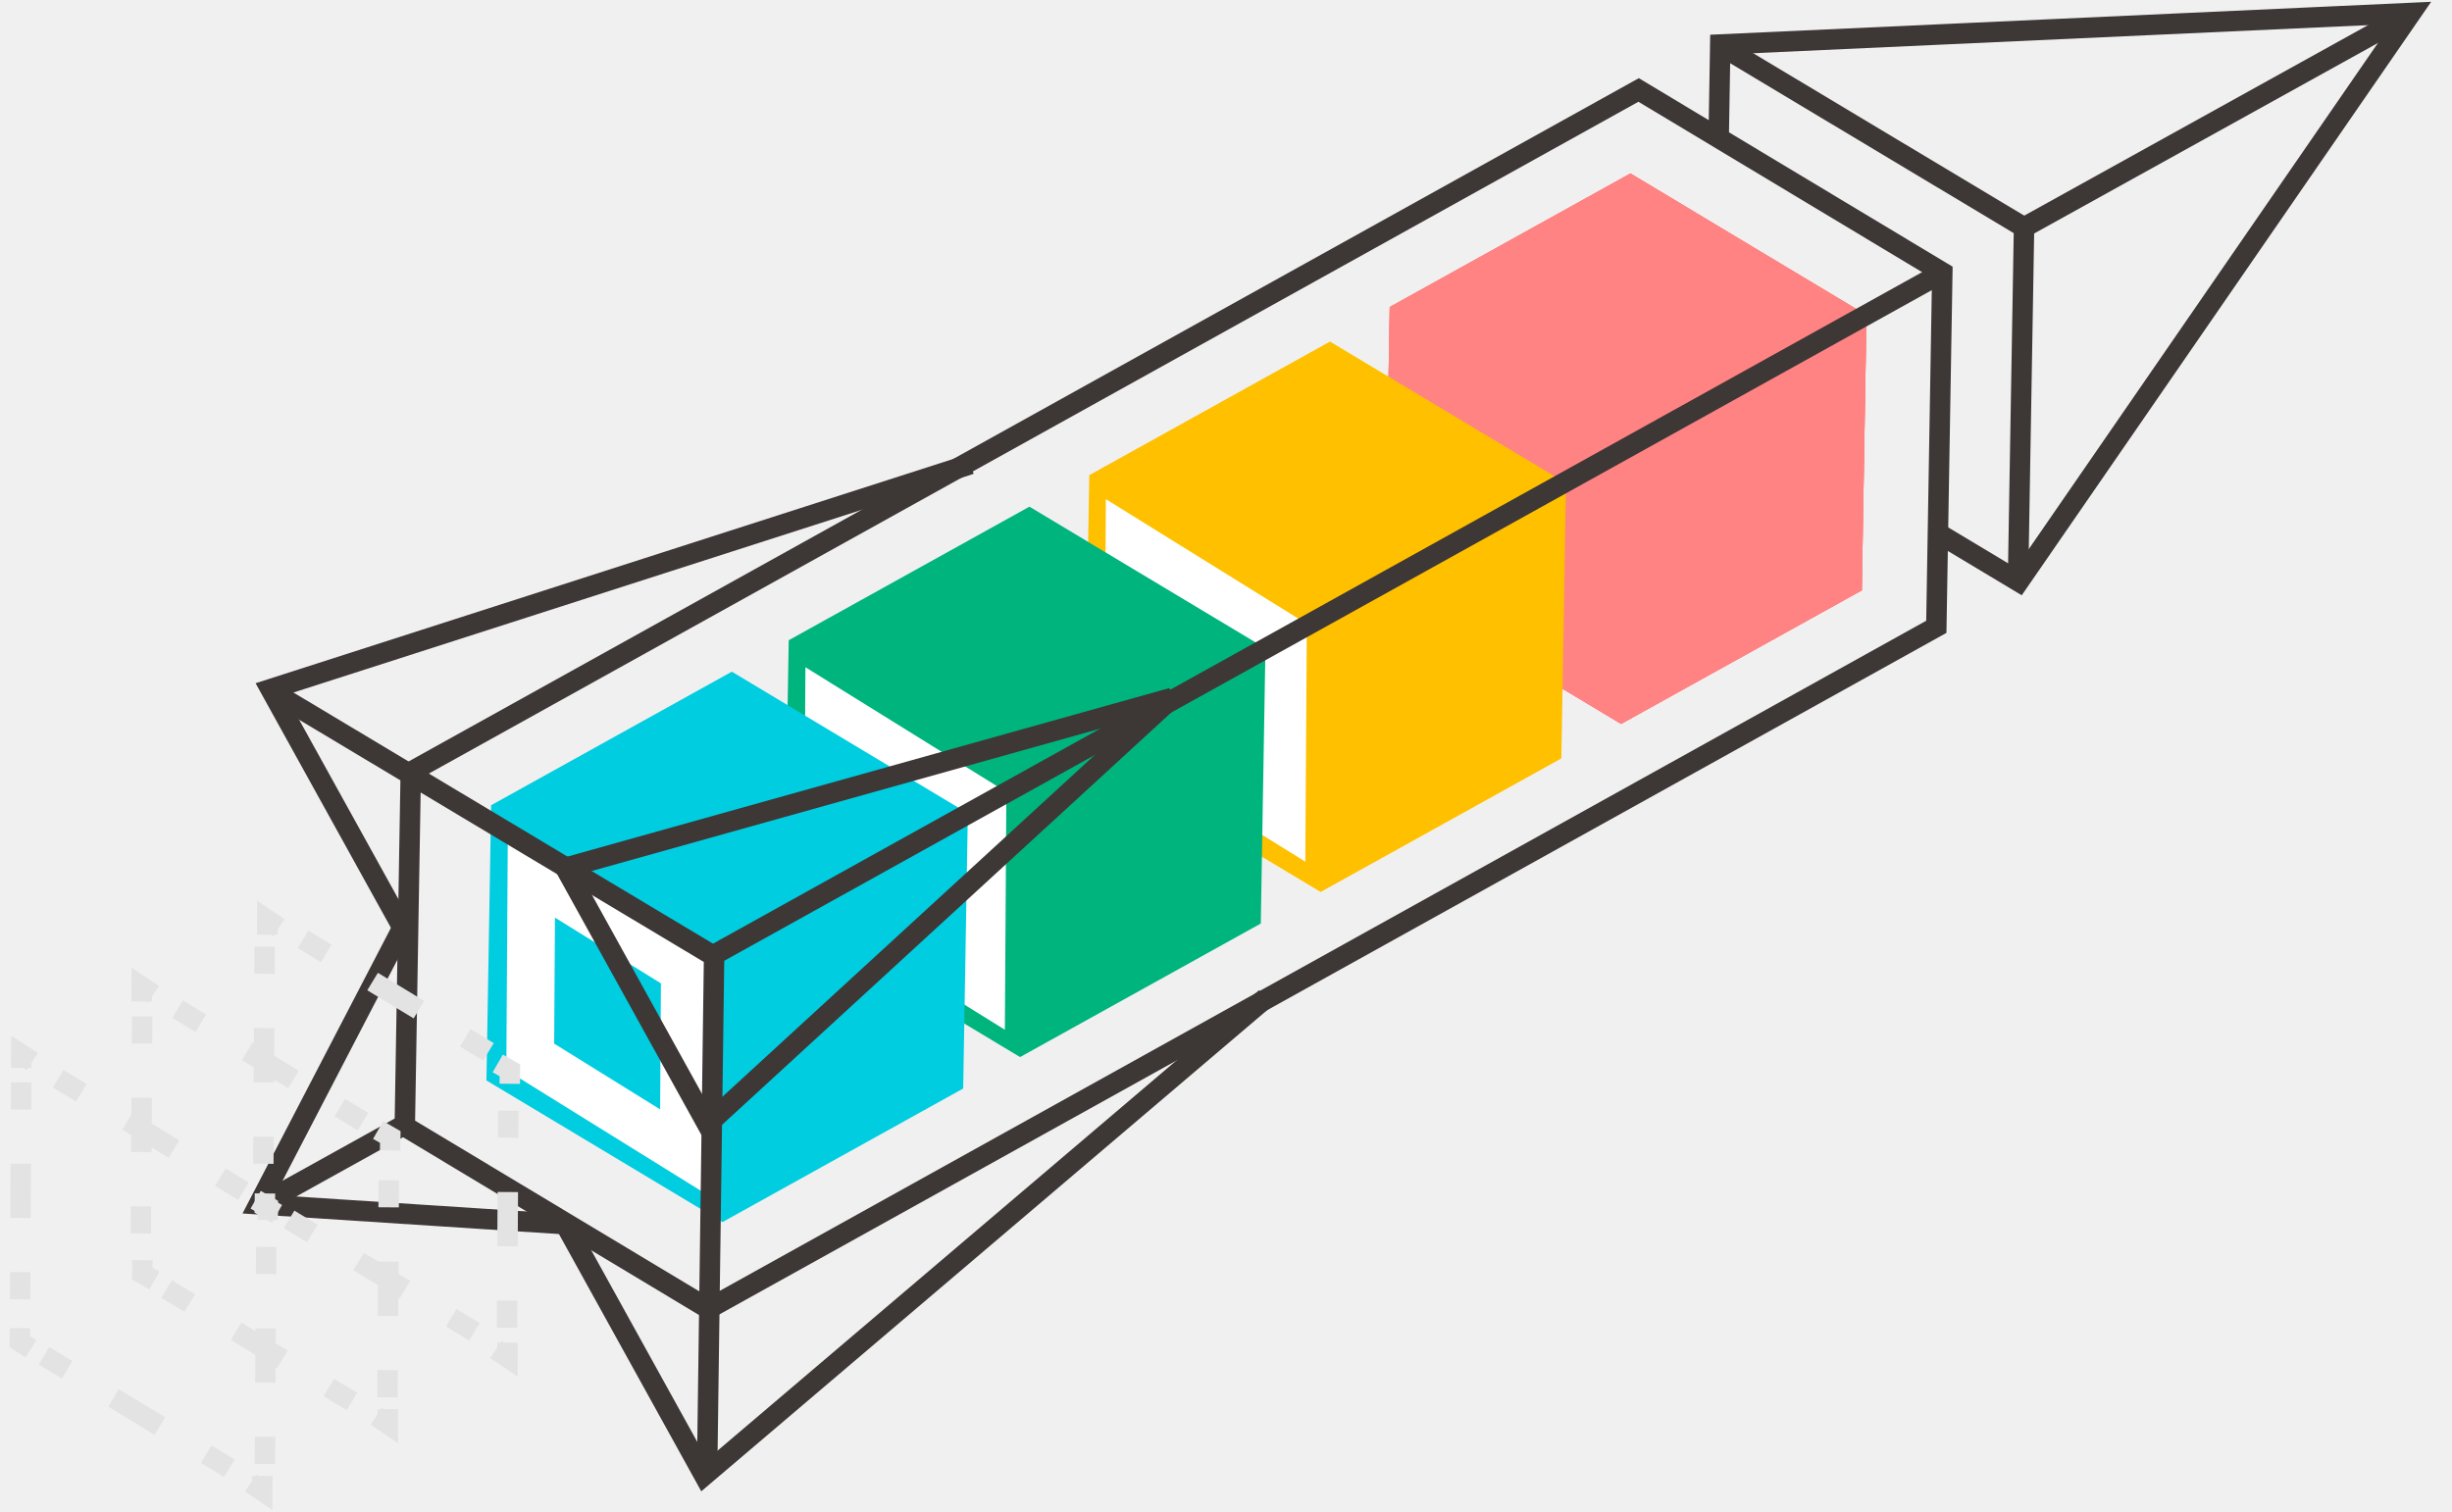
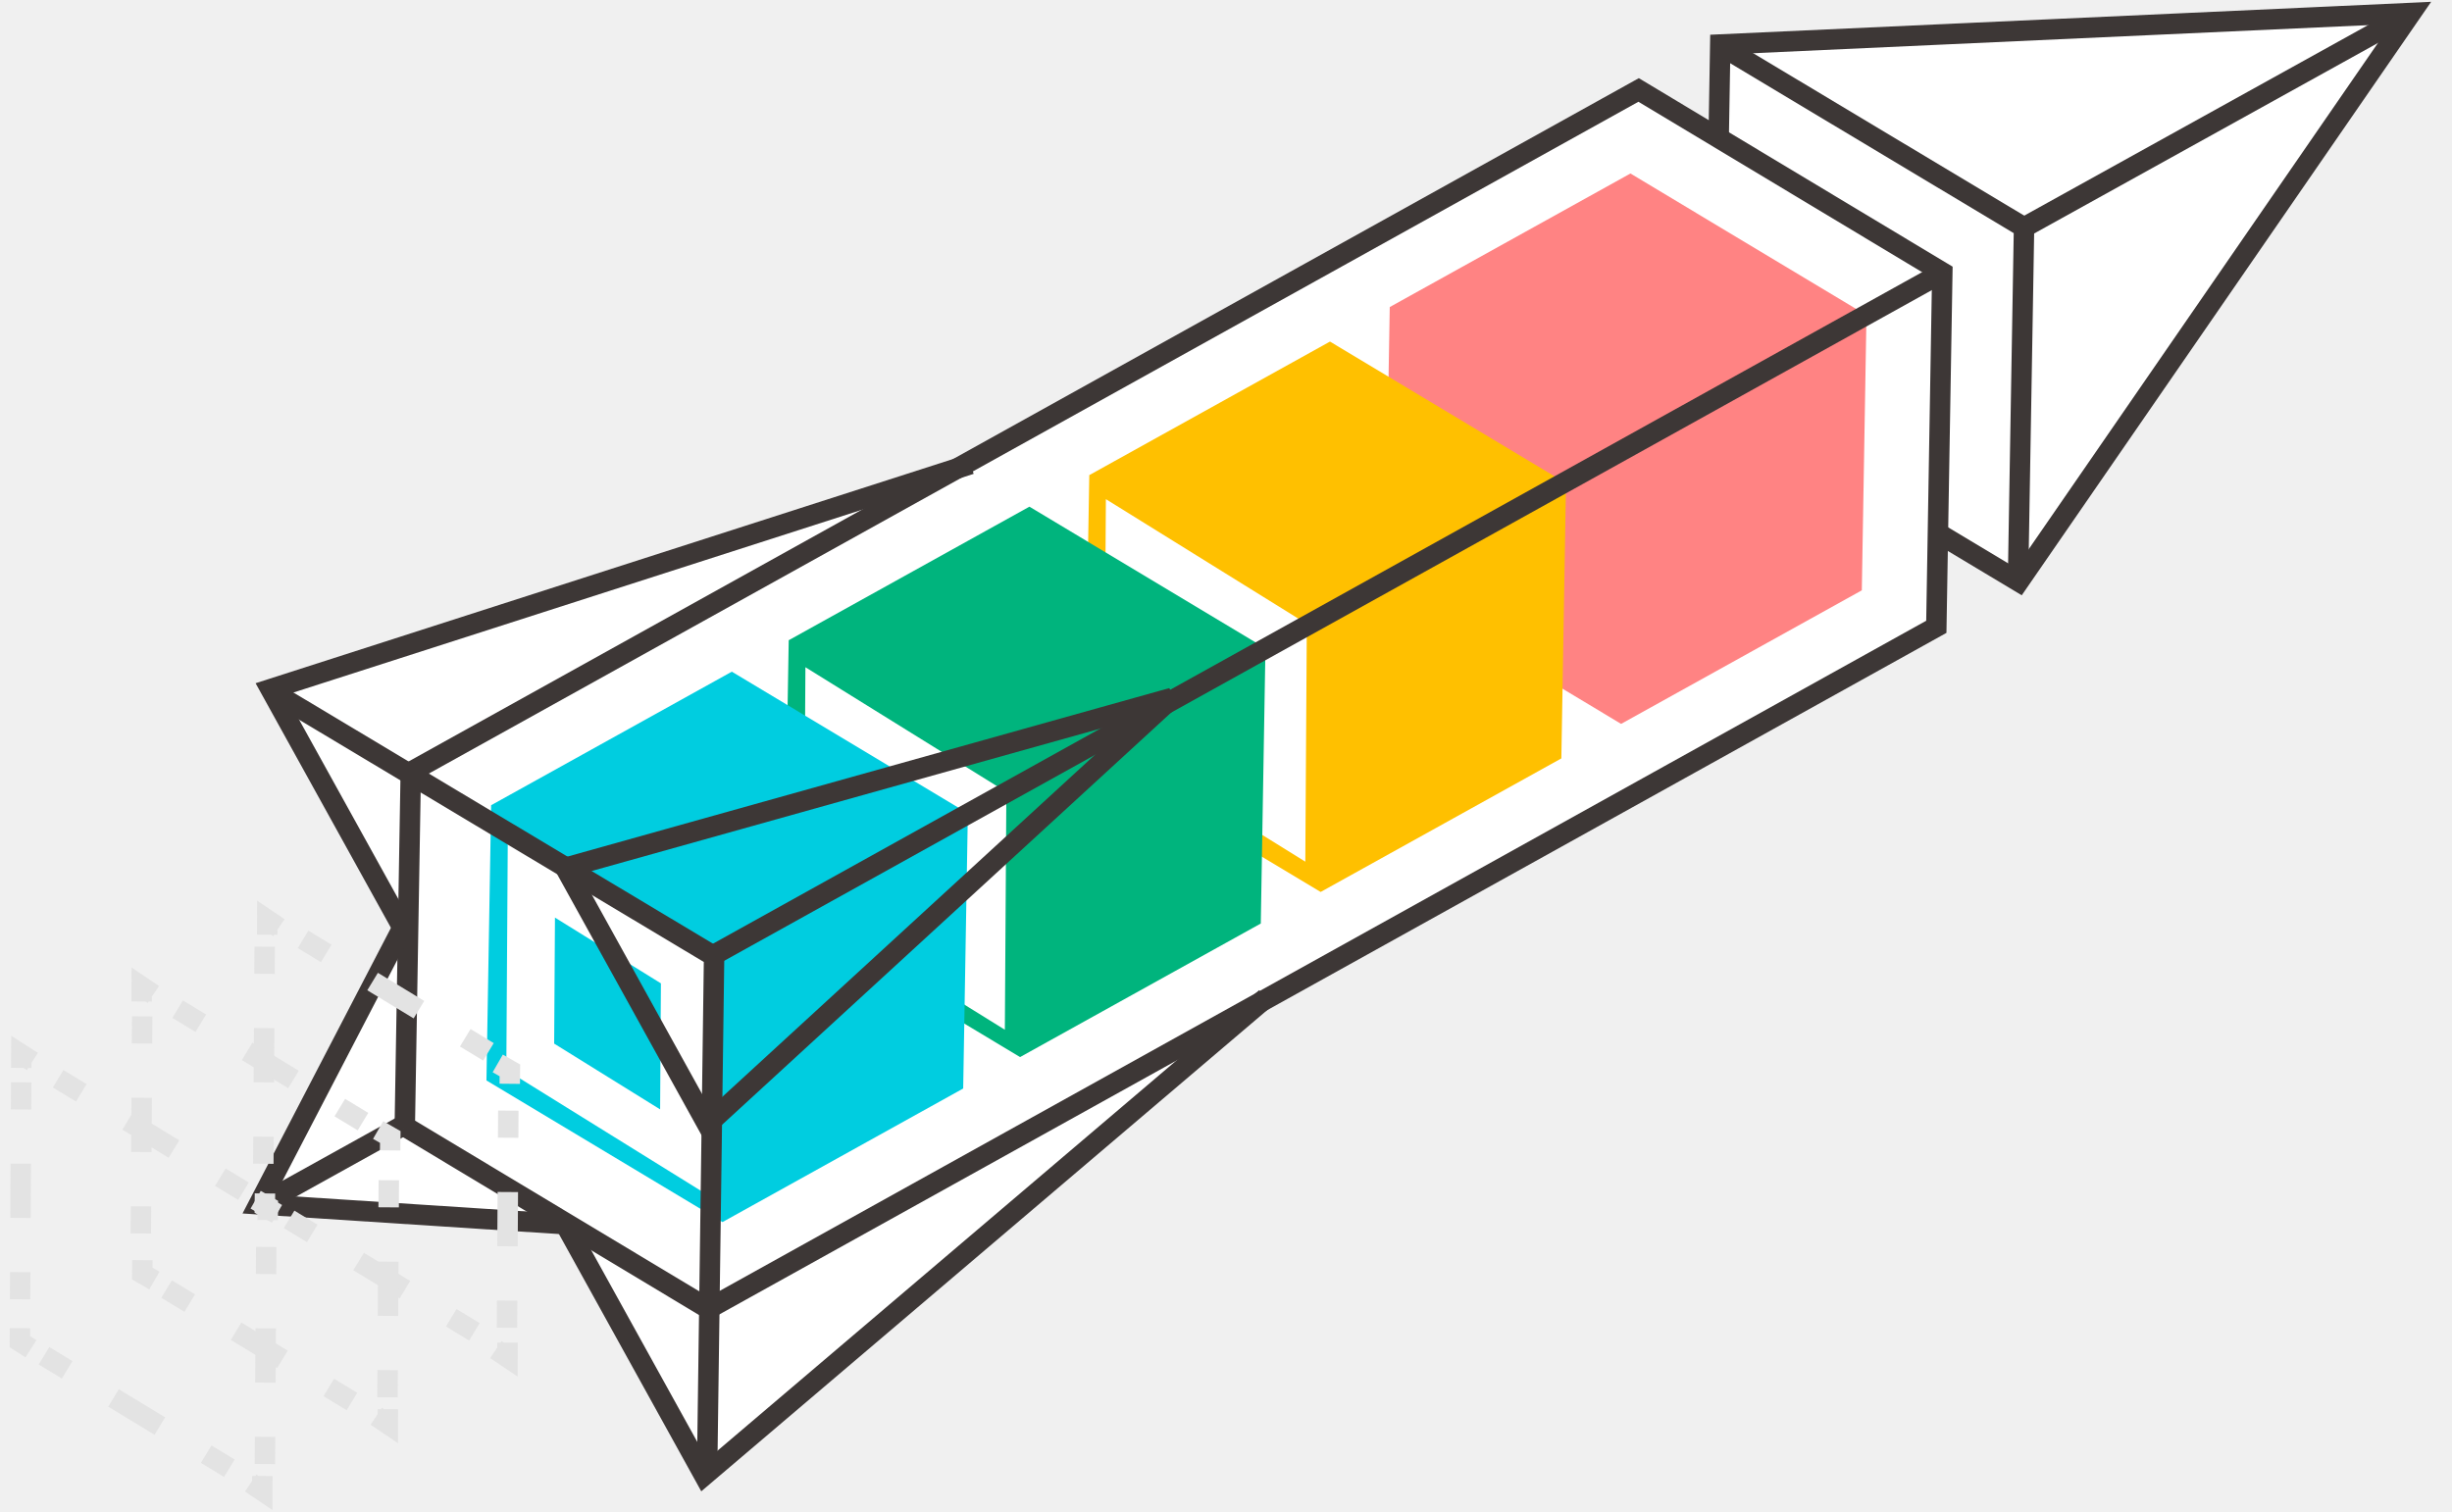
<svg xmlns="http://www.w3.org/2000/svg" xmlns:xlink="http://www.w3.org/1999/xlink" viewBox="0 0 720 444" version="1.1">
  <g id="Canvas" transform="translate(-291 335)">
-     <use xlink:href="#ship-rocket0_fill" transform="matrix(0.999391 -0.0348995 0.0348995 0.999391 693.612 -281.384)" fill="#FF8383" />
-     <use xlink:href="#ship-rocket0_fill" transform="matrix(0.999391 -0.0348995 0.0348995 0.999391 693.612 -281.384)" fill="#FF8383" />
-     <use xlink:href="#ship-rocket0_fill" transform="matrix(0.999391 -0.0348995 0.0348995 0.999391 693.612 -281.384)" fill="#FF8383" />
+     <use xlink:href="#ship-rocket_polygon" transform="matrix(1, 0, 0, 1, 291, -335)" fill="#FFFFFF" />
    <use xlink:href="#ship-rocket0_fill" transform="matrix(0.999391 -0.0348995 0.0348995 0.999391 693.612 -281.384)" fill="#FF8383" />
    <use xlink:href="#ship-rocket2_fill" transform="matrix(0.999391 -0.0348995 0.0348995 0.999391 605.385 -232.018)" fill="#FFC000" />
    <use xlink:href="#ship-rocket3_stroke" transform="matrix(0.999391 -0.0348995 0.0348995 0.999391 620.448 -175.779)" fill="#FFFFFF" />
    <use xlink:href="#ship-rocket4_fill" transform="matrix(0.999391 -0.0348995 0.0348995 0.999391 517.127 -183.524)" fill="#00B47D" />
    <use xlink:href="#ship-rocket5_stroke" transform="matrix(0.999391 -0.0348995 0.0348995 0.999391 532.221 -126.412)" fill="#FFFFFF" />
    <use xlink:href="#ship-rocket6_fill" transform="matrix(0.999391 -0.0348995 0.0348995 0.999391 429.741 -135.06)" fill="#00CDE0" />
    <use xlink:href="#ship-rocket7_stroke" transform="matrix(0.999391 -0.0348995 0.0348995 0.999391 444.836 -77.9482)" fill="#FFFFFF" />
    <use xlink:href="#ship-rocket8_stroke" transform="matrix(0.999391 -0.0348995 0.0348995 0.999391 455.463 -123.732)" fill="#3D3736" />
    <use xlink:href="#ship-rocket9_stroke" transform="matrix(0.999391 -0.0348995 0.0348995 0.999391 399.684 -295.573)" fill="#3D3736" />
    <use xlink:href="#ship-rocket10_stroke" transform="matrix(0.999391 -0.0348995 0.0348995 0.999391 364.204 -61.1595)" fill="#3D3736" />
    <use xlink:href="#ship-rocket11_stroke" transform="matrix(0.999391 -0.0348995 0.0348995 0.999391 370.459 -132.116)" fill="#3D3736" />
    <use xlink:href="#ship-rocket12_stroke" transform="matrix(0.999391 -0.0348995 0.0348995 0.999391 494.122 -242.105)" fill="#3D3736" />
    <use xlink:href="#ship-rocket13_stroke" transform="matrix(0.999391 -0.0348995 0.0348995 0.999391 794.596 -324.059)" fill="#3D3736" />
    <use xlink:href="#ship-rocket14_stroke" transform="matrix(0.999391 -0.0348995 0.0348995 0.999391 795.906 -321.805)" fill="#3D3736" />
    <use xlink:href="#ship-rocket15_stroke" transform="matrix(0.999391 -0.0348995 0.0348995 0.999391 883.275 -327.156)" fill="#3D3736" />
    <use xlink:href="#ship-rocket16_stroke" transform="matrix(0.999391 -0.0348995 0.0348995 0.999391 368.388 -191.429)" fill="#3D3736" />
    <use xlink:href="#ship-rocket17_stroke" transform="matrix(0.999391 -0.0348995 0.0348995 0.999391 455.081 -34.6403)" fill="#3D3736" />
    <use xlink:href="#ship-rocket18_stroke" transform="matrix(0.999391 -0.0348995 0.0348995 0.999391 366.245 -2.71876)" fill="#3D3736" />
    <use xlink:href="#ship-rocket19_stroke" transform="matrix(0.999391 -0.0348995 0.0348995 0.999391 436.534 59.4518)" fill="#E3E3E3" />
    <use xlink:href="#ship-rocket20_stroke" transform="matrix(0.999391 -0.0348995 0.0348995 0.999391 375.881 23.1441)" fill="#E3E3E3" />
    <use xlink:href="#ship-rocket21_stroke" transform="matrix(0.999391 -0.0348995 0.0348995 0.999391 368.629 15.5376)" fill="#E3E3E3" />
    <use xlink:href="#ship-rocket22_stroke" transform="matrix(0.999391 -0.0348995 0.0348995 0.999391 366.101 -56.8591)" fill="#E3E3E3" />
    <use xlink:href="#ship-rocket23_stroke" transform="matrix(0.999391 -0.0348995 0.0348995 0.999391 369.315 -64.8312)" fill="#E3E3E3" />
    <use xlink:href="#ship-rocket20_stroke" transform="matrix(0.999391 -0.0348995 0.0348995 0.999391 379.996 -59.091)" fill="#E3E3E3" />
    <use xlink:href="#ship-rocket24_stroke" transform="matrix(0.999391 -0.0348995 0.0348995 0.999391 437.16 -22.6614)" fill="#E3E3E3" />
    <use xlink:href="#ship-rocket22_stroke" transform="matrix(0.999391 -0.0348995 0.0348995 0.999391 437.647 -8.70544)" fill="#E3E3E3" />
    <use xlink:href="#ship-rocket25_stroke" transform="matrix(0.999391 -0.0348995 0.0348995 0.999391 401.411 79.0179)" fill="#E3E3E3" />
    <use xlink:href="#ship-rocket20_stroke" transform="matrix(0.999391 -0.0348995 0.0348995 0.999391 339.916 43.6129)" fill="#E3E3E3" />
    <use xlink:href="#ship-rocket21_stroke" transform="matrix(0.999391 -0.0348995 0.0348995 0.999391 332.634 35.1341)" fill="#E3E3E3" />
    <use xlink:href="#ship-rocket22_stroke" transform="matrix(0.999391 -0.0348995 0.0348995 0.999391 330.136 -36.3903)" fill="#E3E3E3" />
    <use xlink:href="#ship-rocket26_stroke" transform="matrix(0.999391 -0.0348995 0.0348995 0.999391 332.448 -45.2042)" fill="#E3E3E3" />
    <use xlink:href="#ship-rocket20_stroke" transform="matrix(0.999391 -0.0348995 0.0348995 0.999391 343.159 -38.5917)" fill="#E3E3E3" />
    <use xlink:href="#ship-rocket24_stroke" transform="matrix(0.999391 -0.0348995 0.0348995 0.999391 402.037 -3.09536)" fill="#E3E3E3" />
    <use xlink:href="#ship-rocket22_stroke" transform="matrix(0.999391 -0.0348995 0.0348995 0.999391 402.555 11.7329)" fill="#E3E3E3" />
    <use xlink:href="#ship-rocket25_stroke" transform="matrix(0.999391 -0.0348995 0.0348995 0.999391 364.544 98.6449)" fill="#E3E3E3" />
    <use xlink:href="#ship-rocket20_stroke" transform="matrix(0.999391 -0.0348995 0.0348995 0.999391 303.922 63.2094)" fill="#E3E3E3" />
    <use xlink:href="#ship-rocket27_stroke" transform="matrix(0.999391 -0.0348995 0.0348995 0.999391 296.696 55.1094)" fill="#E3E3E3" />
    <use xlink:href="#ship-rocket28_stroke" transform="matrix(0.999391 -0.0348995 0.0348995 0.999391 294.676 -17.0139)" fill="#E3E3E3" />
    <use xlink:href="#ship-rocket29_stroke" transform="matrix(0.999391 -0.0348995 0.0348995 0.999391 297.106 -25.3116)" fill="#E3E3E3" />
    <use xlink:href="#ship-rocket20_stroke" transform="matrix(0.999391 -0.0348995 0.0348995 0.999391 308.067 -18.1534)" fill="#E3E3E3" />
    <use xlink:href="#ship-rocket24_stroke" transform="matrix(0.999391 -0.0348995 0.0348995 0.999391 366.073 17.3734)" fill="#E3E3E3" />
    <use xlink:href="#ship-rocket22_stroke" transform="matrix(0.999391 -0.0348995 0.0348995 0.999391 366.56 31.3294)" fill="#E3E3E3" />
  </g>
  <defs>
+     <path id="ship-rocket_polygon" fill-rule="evenodd" d="M 713 0.5L 502.5 10.2L 501.9 41.4L 479.6 29L 273 142.2L 79.4 202.4L 119.2 272.7L 77.6 352.4L 166 359.9L 207.2 432.4L 377.5 286.9L 568.6 184.1L 569.3 156.6L 592.8 170.8Z" />
    <path id="ship-rocket0_fill" fill-rule="evenodd" d="M 76.194 0L 4.19 36.738L 0 117.469L 67.814 161.464L 139.82 124.727L 144.009 43.995L 76.194 0Z" />
    <path id="ship-rocket1_stroke" d="M 44.054 82.914L 40.157 88.729L 50.533 95.684L 51.048 83.203L 44.054 82.914ZM 0 53.383L -6.994 53.094L -7.156 57.013L -3.898 59.197L 0 53.383ZM 2.203 0L 6.101 -5.814L -4.276 -12.77L -4.791 -0.289L 2.203 0ZM 46.257 29.531L 53.251 29.82L 53.413 25.901L 50.155 23.717L 46.257 29.531ZM 47.952 77.1L 3.898 47.568L -3.898 59.197L 40.157 88.729L 47.952 77.1ZM 6.994 53.671L 9.197 0.289L -4.791 -0.289L -6.994 53.094L 6.994 53.671ZM -1.695 5.814L 42.36 35.346L 50.155 23.717L 6.101 -5.814L -1.695 5.814ZM 39.263 29.243L 37.06 82.626L 51.048 83.203L 53.251 29.82L 39.263 29.243Z" />
    <path id="ship-rocket2_fill" fill-rule="evenodd" d="M 76.195 0L 4.191 36.738L 0 117.469L 67.815 161.464L 139.82 124.727L 144.009 43.995L 76.195 0Z" />
    <path id="ship-rocket3_stroke" d="M 44.054 82.914L 40.157 88.729L 50.533 95.684L 51.048 83.203L 44.054 82.914ZM 0 53.383L -6.994 53.094L -7.156 57.014L -3.898 59.197L 0 53.383ZM 2.202 0L 6.1 -5.815L -4.277 -12.77L -4.792 -0.289L 2.202 0ZM 46.257 29.531L 53.251 29.82L 53.413 25.901L 50.155 23.717L 46.257 29.531ZM 47.952 77.1L 3.898 47.569L -3.898 59.197L 40.157 88.729L 47.952 77.1ZM 6.994 53.672L 9.196 0.289L -4.792 -0.289L -6.994 53.094L 6.994 53.672ZM -1.695 5.815L 42.36 35.346L 50.155 23.717L 6.1 -5.815L -1.695 5.815ZM 39.263 29.242L 37.06 82.626L 51.048 83.203L 53.251 29.82L 39.263 29.242Z" />
    <path id="ship-rocket4_fill" fill-rule="evenodd" d="M 76.195 0L 4.19 36.737L 0 117.469L 67.815 161.464L 139.82 124.727L 144.009 43.995L 76.195 0Z" />
    <path id="ship-rocket5_stroke" d="M 44.054 82.914L 40.157 88.729L 50.533 95.684L 51.048 83.203L 44.054 82.914ZM 0 53.383L -6.994 53.094L -7.156 57.014L -3.898 59.197L 0 53.383ZM 2.202 0L 6.1 -5.814L -4.277 -12.77L -4.792 -0.289L 2.202 0ZM 46.257 29.532L 53.251 29.82L 53.413 25.901L 50.155 23.717L 46.257 29.532ZM 47.952 77.1L 3.898 47.569L -3.898 59.197L 40.157 88.729L 47.952 77.1ZM 6.994 53.672L 9.196 0.289L -4.792 -0.289L -6.994 53.094L 6.994 53.672ZM -1.695 5.814L 42.36 35.346L 50.155 23.717L 6.1 -5.814L -1.695 5.814ZM 39.263 29.243L 37.06 82.626L 51.048 83.203L 53.251 29.82L 39.263 29.243Z" />
    <path id="ship-rocket6_fill" fill-rule="evenodd" d="M 76.195 0L 4.191 36.737L 0 117.469L 67.815 161.464L 139.82 124.727L 144.009 43.995L 76.195 0Z" />
    <path id="ship-rocket7_stroke" d="M 44.054 82.914L 40.157 88.729L 50.533 95.684L 51.048 83.203L 44.054 82.914ZM 0 53.383L -6.994 53.094L -7.156 57.014L -3.898 59.197L 0 53.383ZM 2.203 0L 6.101 -5.814L -4.276 -12.77L -4.791 -0.289L 2.203 0ZM 46.257 29.531L 53.251 29.82L 53.413 25.901L 50.155 23.717L 46.257 29.531ZM 47.952 77.1L 3.898 47.569L -3.898 59.197L 40.157 88.729L 47.952 77.1ZM 6.994 53.672L 9.197 0.289L -4.791 -0.289L -6.994 53.094L 6.994 53.672ZM -1.695 5.814L 42.36 35.346L 50.155 23.717L 6.101 -5.814L -1.695 5.814ZM 39.263 29.242L 37.06 82.626L 51.048 83.203L 53.251 29.82L 39.263 29.242Z" />
    <path id="ship-rocket8_stroke" d="M 0 43.644L -0.708 40.729L -4.393 41.623L -2.674 45.004L 0 43.644ZM 179.793 0L 181.743 2.279L 179.085 -2.915L 179.793 0ZM 39.046 120.444L 36.372 121.803L 38.1 125.202L 40.997 122.723L 39.046 120.444ZM 0.708 46.559L 180.501 2.915L 179.085 -2.915L -0.708 40.729L 0.708 46.559ZM 177.842 -2.279L 37.096 118.164L 40.997 122.723L 181.743 2.279L 177.842 -2.279ZM 41.72 119.084L 2.674 42.285L -2.674 45.004L 36.372 121.803L 41.72 119.084Z" />
    <path id="ship-rocket9_stroke" d="M 87.25 348.24L 85.616 350.755L 87.07 351.7L 88.614 350.911L 87.25 348.24ZM 159.112 311.537L 160.477 314.209L 159.112 311.537ZM 454.565 160.639L 455.929 163.311L 457.471 162.524L 457.561 160.795L 454.565 160.639ZM 459.955 56.662L 462.951 56.818L 463.041 55.089L 461.589 54.146L 459.955 56.662ZM 372.705 0L 374.339 -2.516L 372.885 -3.46L 371.341 -2.672L 372.705 0ZM 5.391 187.6L 4.026 184.928L 2.484 185.716L 2.395 187.445L 5.391 187.6ZM 0 291.577L -2.996 291.422L -3.086 293.15L -1.634 294.093L 0 291.577ZM 88.614 350.911L 160.477 314.209L 157.748 308.865L 85.885 345.568L 88.614 350.911ZM 160.477 314.209L 455.929 163.311L 453.2 157.968L 157.748 308.865L 160.477 314.209ZM 457.561 160.795L 462.951 56.818L 456.959 56.507L 451.569 160.484L 457.561 160.795ZM 461.589 54.146L 374.339 -2.516L 371.071 2.516L 458.322 59.178L 461.589 54.146ZM 371.341 -2.672L 4.026 184.928L 6.755 190.272L 374.07 2.672L 371.341 -2.672ZM 2.395 187.445L -2.996 291.422L 2.996 291.733L 8.387 187.755L 2.395 187.445ZM -1.634 294.093L 85.616 350.755L 88.884 345.724L 1.634 289.061L -1.634 294.093Z" />
    <path id="ship-rocket10_stroke" d="M 0 79.928L -2.612 78.453L -4.872 82.454L -0.299 82.913L 0 79.928ZM 42.522 -1.475L -2.612 78.453L 2.612 81.403L 47.747 1.475L 42.522 -1.475ZM -0.299 82.913L 90.47 92.009L 91.068 86.039L 0.299 76.943L -0.299 82.913Z" />
    <path id="ship-rocket11_stroke" d="M 127.426 82.47L 130.422 82.615L 130.506 80.89L 129.056 79.952L 127.426 82.47ZM 123.036 234.923L 130.422 82.615L 124.43 82.325L 117.043 234.633L 123.036 234.923ZM 129.056 79.952L 1.63 -2.519L -1.63 2.519L 125.796 84.989L 129.056 79.952Z" />
    <path id="ship-rocket12_stroke" d="M 1.364 190.32L 368.805 2.672L 366.076 -2.672L -1.364 184.976L 1.364 190.32Z" />
    <path id="ship-rocket13_stroke" d="M 83.56 162.893L 81.929 165.411L 84.291 166.942L 85.969 164.682L 83.56 162.893ZM 204.509 0L 206.917 1.788L 210.521 -3.065L 204.476 -3L 204.509 0ZM 1.464 2.18L 1.432 -0.82L -1.386 -0.79L -1.532 2.024L 1.464 2.18ZM 58.231 150.059L 81.929 165.411L 85.191 160.376L 61.494 145.023L 58.231 150.059ZM 85.969 164.682L 206.917 1.788L 202.1 -1.788L 81.151 161.105L 85.969 164.682ZM 204.476 -3L 1.432 -0.82L 1.496 5.18L 204.541 3L 204.476 -3ZM -1.532 2.024L -2.996 30.196L 2.996 30.508L 4.46 2.336L -1.532 2.024Z" />
    <path id="ship-rocket14_stroke" d="M 87.502 56.689L 90.498 56.844L 90.588 55.113L 89.133 54.171L 87.502 56.689ZM 85.092 160.87L 90.498 56.844L 84.506 56.533L 79.1 160.559L 85.092 160.87ZM 89.133 54.171L 1.631 -2.518L -1.631 2.518L 85.871 59.206L 89.133 54.171Z" />
    <path id="ship-rocket15_stroke" d="M 1.362 61.661L 117.138 2.673L 114.414 -2.673L -1.362 56.315L 1.362 61.661Z" />
    <path id="ship-rocket16_stroke" d="M 0 58.877L -0.818 55.991L -4.327 56.985L -2.674 60.237L 0 58.877ZM 40.637 132.176L 2.674 57.517L -2.674 60.237L 35.289 134.895L 40.637 132.176ZM 0.818 61.763L 208.54 2.886L 206.904 -2.886L -0.818 55.991L 0.818 61.763Z" />
    <path id="ship-rocket17_stroke" d="M 38.022 134.408L 35.347 135.768L 37.009 139.037L 39.884 136.76L 38.022 134.408ZM -2.674 60.975L 35.347 135.768L 40.696 133.049L 2.674 58.256L -2.674 60.975ZM 39.884 136.76L 209.584 2.352L 205.859 -2.352L 36.159 132.057L 39.884 136.76Z" />
    <path id="ship-rocket18_stroke" d="M 1.363 24.492L 44.13 2.672L 41.403 -2.672L -1.363 19.147L 1.363 24.492Z" />
    <path id="ship-rocket19_stroke" d="M 3.325 4.364L 1.562 6.791L 6.109 10.093L 6.323 4.478L 3.325 4.364ZM 0.493 -0.114L 0.327 4.25L 6.323 4.478L 6.489 0.114L 0.493 -0.114ZM 5.088 1.936L 1.763 -0.478L -1.763 4.377L 1.562 6.791L 5.088 1.936Z" />
    <path id="ship-rocket20_stroke" d="M -1.645 2.509L 5.01 6.873L 8.3 1.855L 1.645 -2.509L -1.645 2.509ZM 18.32 15.6L 31.63 24.328L 34.92 19.311L 21.61 10.583L 18.32 15.6ZM 44.94 33.056L 51.595 37.42L 54.885 32.403L 48.23 28.039L 44.94 33.056Z" />
    <path id="ship-rocket21_stroke" d="M 0 3.934L -2.997 3.801L -3.075 5.552L -1.587 6.48L 0 3.934ZM 5.078 3.563L 1.587 1.388L -1.587 6.48L 1.904 8.655L 5.078 3.563ZM 2.997 4.067L 3.172 0.133L -2.822 -0.133L -2.997 3.801L 2.997 4.067Z" />
    <path id="ship-rocket22_stroke" d="M 2.997 63.836L 3.325 55.872L -2.67 55.626L -2.997 63.59L 2.997 63.836ZM 3.979 39.944L 4.634 24.016L -1.361 23.769L -2.016 39.697L 3.979 39.944ZM 5.289 8.087L 5.616 0.123L -0.379 -0.123L -0.706 7.841L 5.289 8.087Z" />
    <path id="ship-rocket23_stroke" d="M 0.166 0L 1.929 -2.428L -2.618 -5.728L -2.832 -0.114L 0.166 0ZM 2.998 4.478L 3.164 0.114L -2.832 -0.114L -2.998 4.25L 2.998 4.478ZM -1.596 2.428L 1.729 4.841L 5.254 -0.014L 1.929 -2.428L -1.596 2.428Z" />
    <path id="ship-rocket24_stroke" d="M 3.491 2.176L 6.488 2.309L 6.566 0.557L 5.078 -0.37L 3.491 2.176ZM -1.587 2.546L 1.904 4.722L 5.078 -0.37L 1.587 -2.546L -1.587 2.546ZM 0.494 2.043L 0.32 5.976L 6.314 6.242L 6.488 2.309L 0.494 2.043Z" />
    <path id="ship-rocket25_stroke" d="M 3.325 4.364L 1.562 6.792L 6.109 10.092L 6.323 4.478L 3.325 4.364ZM 0.493 -0.114L 0.327 4.25L 6.323 4.478L 6.489 0.114L 0.493 -0.114ZM 5.087 1.936L 1.762 -0.478L -1.762 4.378L 1.562 6.792L 5.087 1.936Z" />
    <path id="ship-rocket26_stroke" d="M 0.166 0L 1.929 -2.427L -2.618 -5.729L -2.832 -0.114L 0.166 0ZM 2.998 4.478L 3.164 0.114L -2.832 -0.114L -2.998 4.25L 2.998 4.478ZM -1.597 2.427L 1.728 4.842L 5.254 -0.013L 1.929 -2.427L -1.597 2.427Z" />
    <path id="ship-rocket27_stroke" d="M 0 3.964L -2.998 3.844L -3.064 5.494L -1.705 6.432L 0 3.964ZM 4.879 3.688L 1.705 1.496L -1.705 6.432L 1.469 8.625L 4.879 3.688ZM 2.998 4.084L 3.156 0.12L -2.839 -0.12L -2.998 3.844L 2.998 4.084Z" />
    <path id="ship-rocket28_stroke" d="M 2.998 63.781L 3.316 55.824L -2.679 55.584L -2.998 63.541L 2.998 63.781ZM 3.954 39.908L 4.591 23.993L -1.404 23.753L -2.042 39.668L 3.954 39.908ZM 5.228 8.078L 5.547 0.12L -0.448 -0.12L -0.767 7.838L 5.228 8.078Z" />
    <path id="ship-rocket29_stroke" d="M 0.159 0L 1.864 -2.468L -2.621 -5.566L -2.839 -0.12L 0.159 0ZM 2.998 4.084L 3.156 0.12L -2.839 -0.12L -2.998 3.844L 2.998 4.084ZM -1.546 2.468L 1.627 4.661L 5.038 -0.276L 1.864 -2.468L -1.546 2.468Z" />
  </defs>
</svg>
